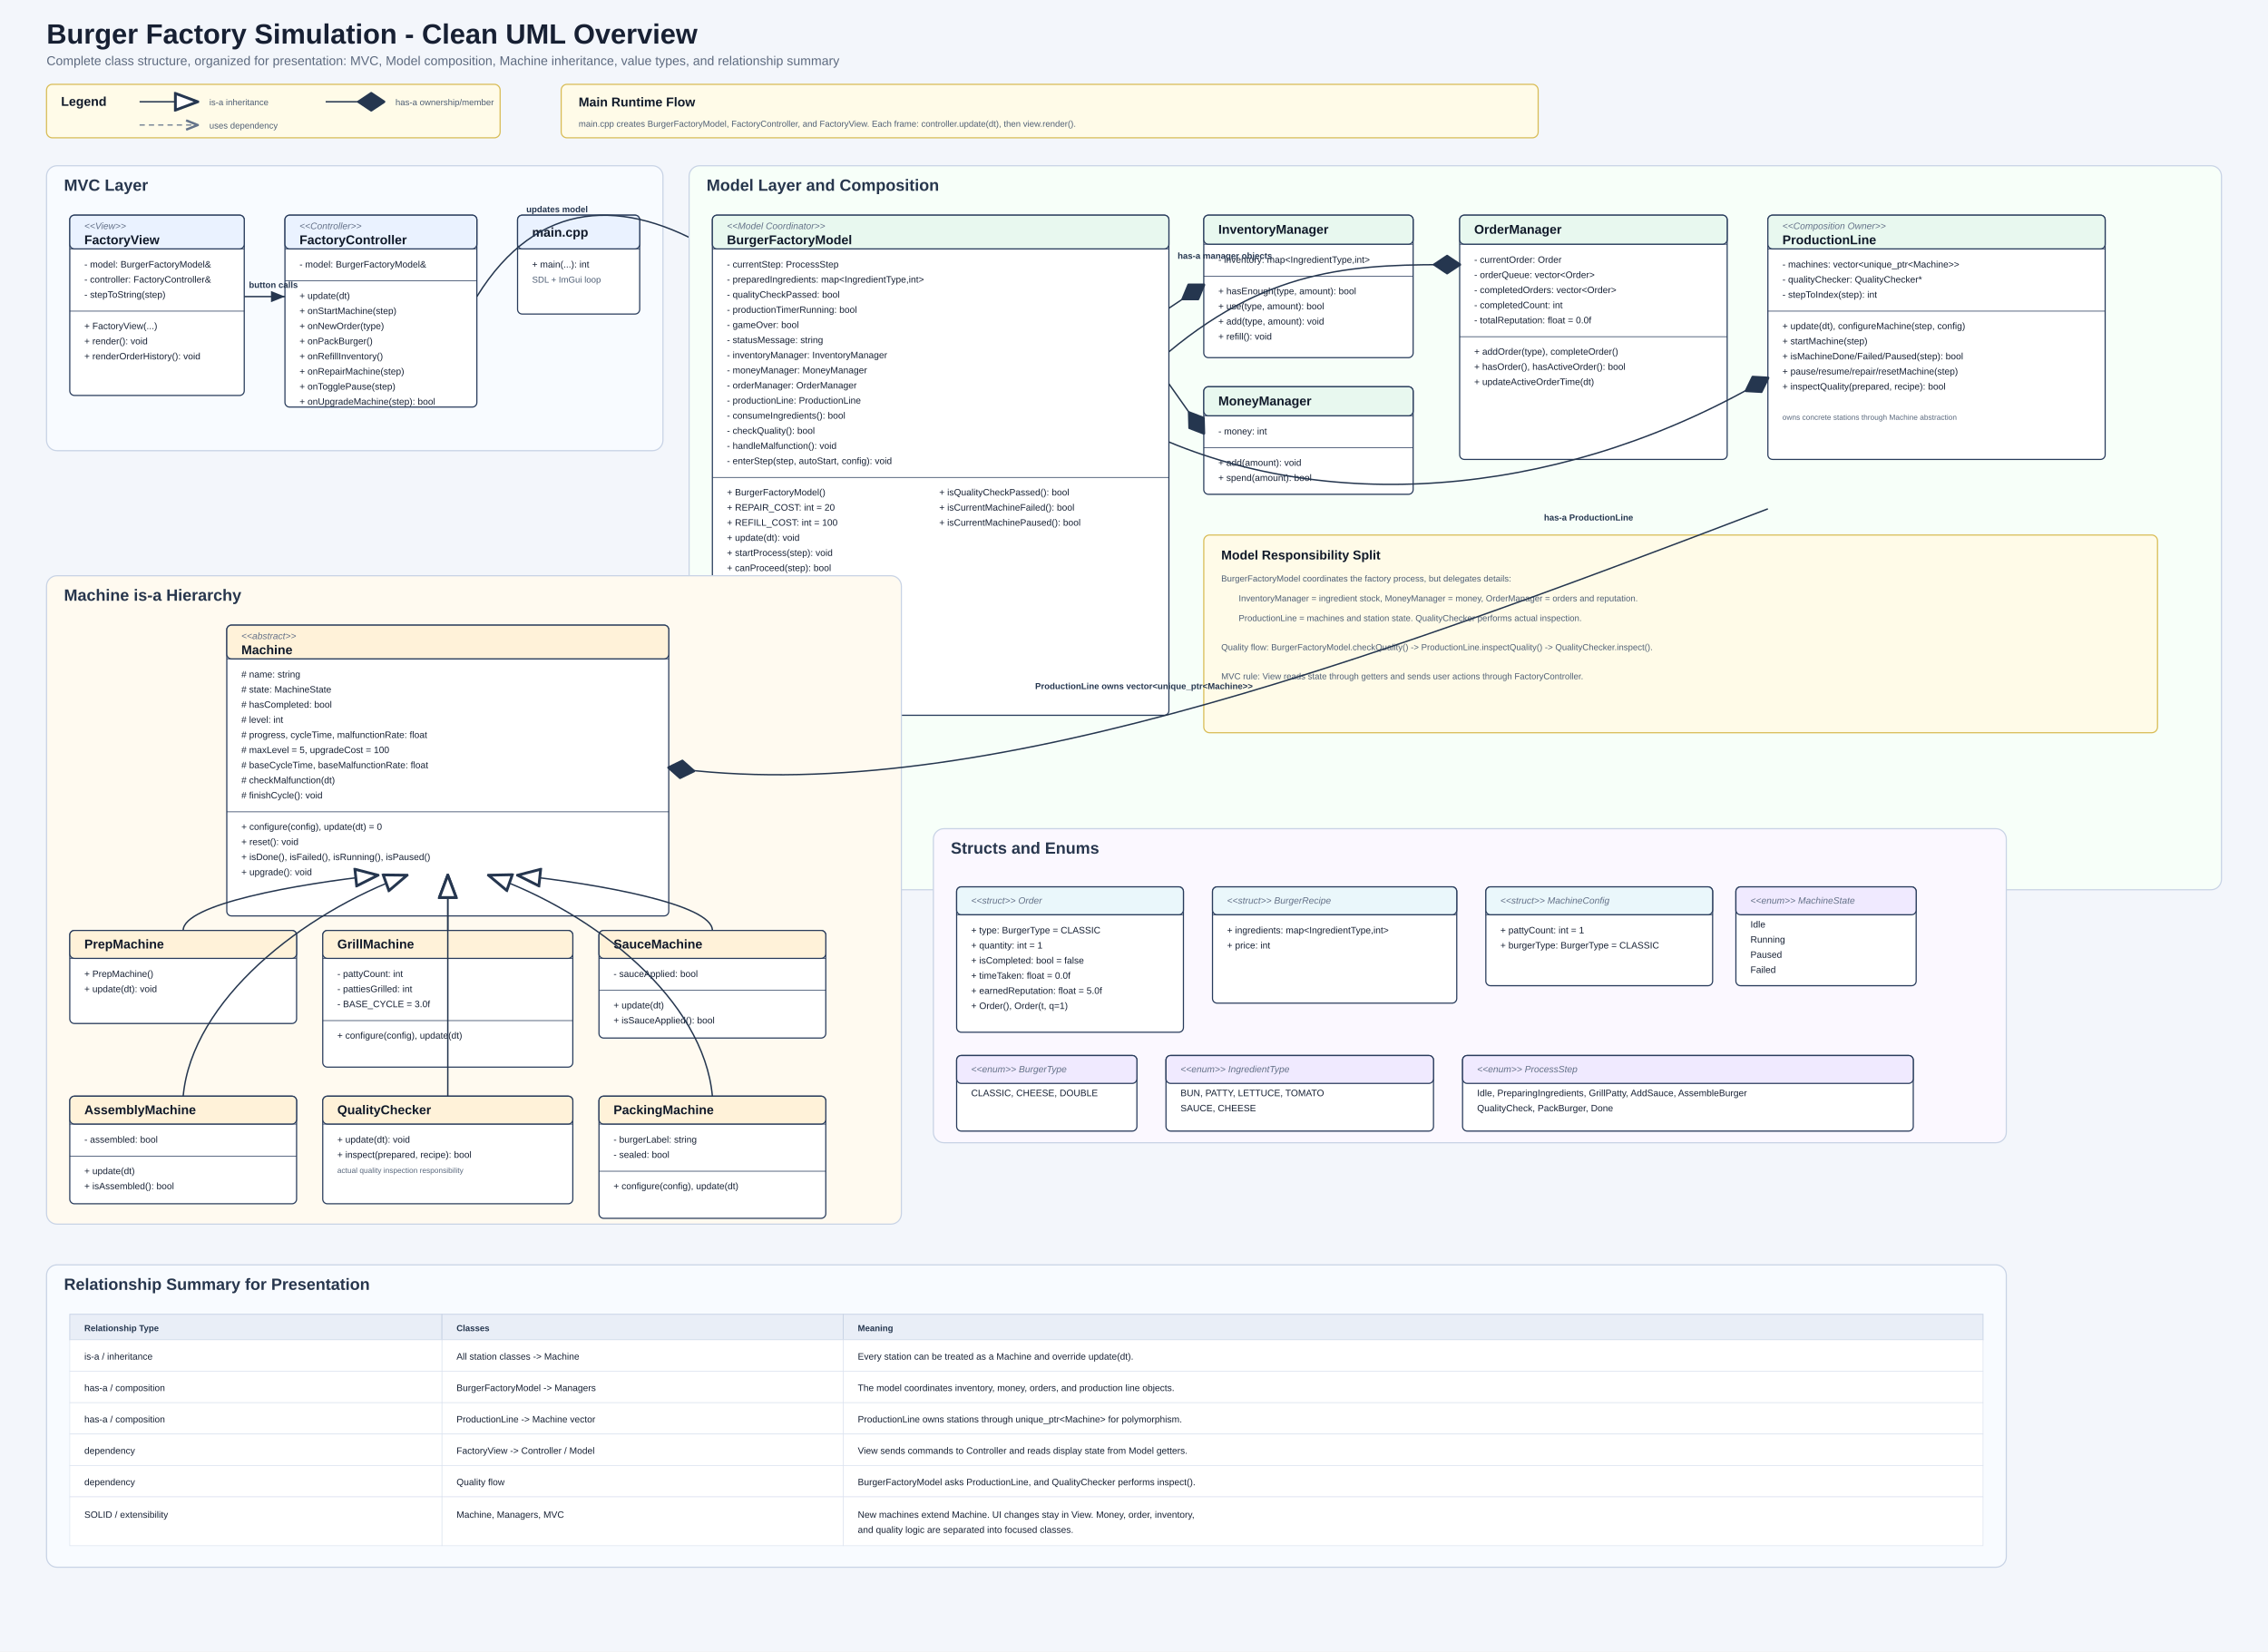
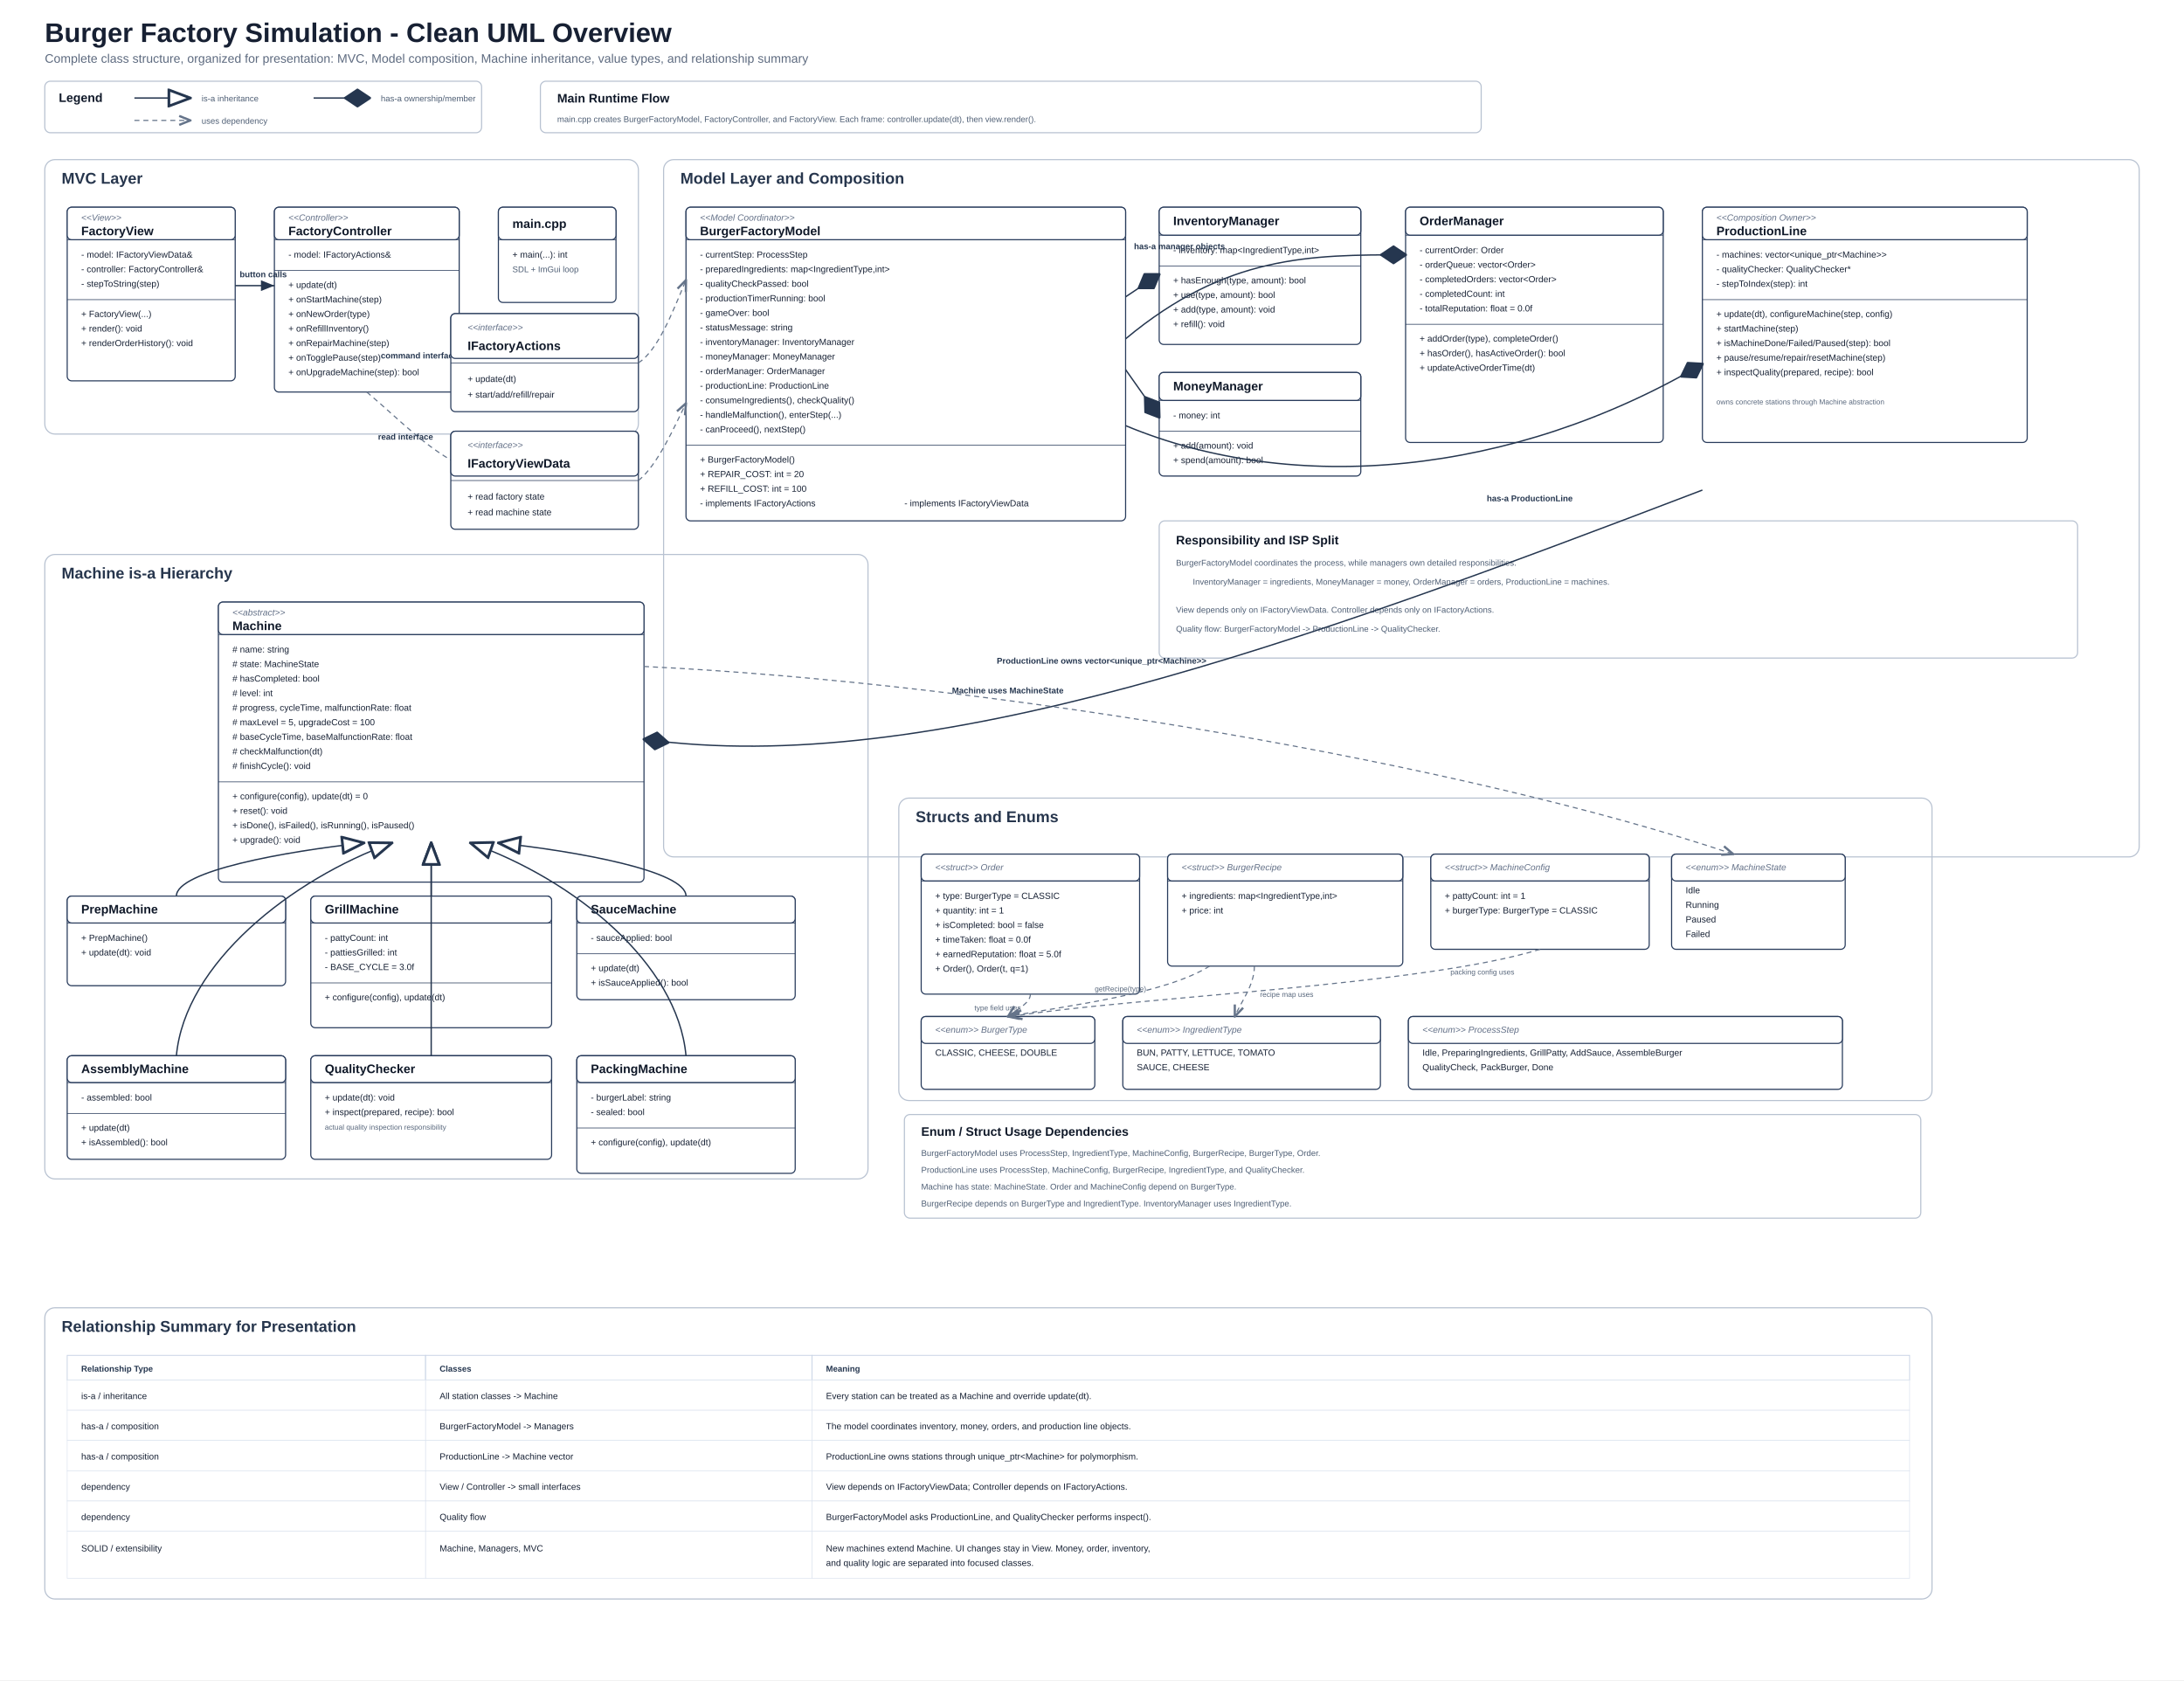
- <svg xmlns="http://www.w3.org/2000/svg" width="3900" height="2840" viewBox="0 0 3900 2840">
+ <svg xmlns="http://www.w3.org/2000/svg" width="3900" height="3000" viewBox="0 0 3900 3000">
  <defs>
    <style>
      text { font-family: Arial, Helvetica, sans-serif; fill: #172033; }
      .title { font-size: 48px; font-weight: 700; }
      .subtitle { font-size: 22px; fill: #5d6a7f; }
      .package-title { font-size: 28px; font-weight: 700; fill: #27364d; }
      .class-name { font-size: 22px; font-weight: 700; fill: #101929; }
      .stereo { font-size: 16px; font-style: italic; fill: #637087; }
      .member { font-size: 16px; fill: #182235; }
      .small { font-size: 15px; fill: #4e5e74; }
      .tiny { font-size: 13px; fill: #58677c; }
-       .package { fill: #f8fbff; stroke: #c8d3e5; stroke-width: 2; rx: 18; }
-       .package-model { fill: #f7fff9; }
-       .package-machine { fill: #fffaf0; }
-       .package-value { fill: #fbf8ff; }
+       .package { fill: none; stroke: #b8c2d1; stroke-width: 2; rx: 18; }
+       .package-model { fill: none; }
+       .package-machine { fill: none; }
+       .package-value { fill: none; }
      .box { fill: #ffffff; stroke: #293c5c; stroke-width: 2; rx: 8; }
      .head { stroke: #293c5c; stroke-width: 2; rx: 8; }
-       .head-mvc { fill: #eaf2ff; }
-       .head-model { fill: #e8f8ef; }
-       .head-machine { fill: #fff2d9; }
-       .head-value { fill: #f0eaff; }
-       .head-struct { fill: #eaf7fb; }
+       .head-mvc { fill: #ffffff; }
+       .head-model { fill: #ffffff; }
+       .head-machine { fill: #ffffff; }
+       .head-value { fill: #ffffff; }
+       .head-struct { fill: #ffffff; }
      .line { stroke: #293c5c; stroke-width: 1.2; }
      .arrow { stroke: #25364f; stroke-width: 2.4; fill: none; }
      .dep { stroke: #65748a; stroke-width: 2; fill: none; stroke-dasharray: 9 7; }
      .label { font-size: 15px; font-weight: 700; fill: #25364f; }
-       .note { fill: #fffbe8; stroke: #d8bc55; stroke-width: 2; rx: 10; }
-       .table-head { fill: #e9eef7; stroke: #c8d3e5; stroke-width: 1.5; }
+       .note { fill: #ffffff; stroke: #b8c2d1; stroke-width: 2; rx: 10; }
+       .table-head { fill: #ffffff; stroke: #c8d3e5; stroke-width: 1.5; }
      .table-row { fill: #ffffff; stroke: #d9e1ee; stroke-width: 1; }
    </style>
    <marker id="arrow" viewBox="0 0 12 10" refX="11" refY="5" markerWidth="12" markerHeight="10" orient="auto">
      <path d="M 1 1 L 11 5 L 1 9 Z" fill="#25364f" />
    </marker>
    <marker id="depArrow" viewBox="0 0 12 10" refX="11" refY="5" markerWidth="12" markerHeight="10" orient="auto">
      <path d="M 1 1 L 11 5 L 1 9" fill="none" stroke="#65748a" stroke-width="2" />
    </marker>
    <marker id="inherit" viewBox="0 0 18 14" refX="17" refY="7" markerWidth="18" markerHeight="14" orient="auto">
      <path d="M 17 7 L 1 1 L 1 13 Z" fill="#ffffff" stroke="#25364f" stroke-width="2" />
    </marker>
    <marker id="diamond" viewBox="0 0 20 14" refX="19" refY="7" markerWidth="20" markerHeight="14" orient="auto">
      <path d="M 1 7 L 10 1 L 19 7 L 10 13 Z" fill="#25364f" stroke="#25364f" stroke-width="2" />
    </marker>
  </defs>
-   <rect x="0" y="0" width="3900" height="2840" fill="#f3f6fb" />
+   <rect x="0" y="0" width="3900" height="3000" fill="#ffffff" />
  <text x="80" y="75" class="title">Burger Factory Simulation - Clean UML Overview</text>
  <text x="80" y="112" class="subtitle">Complete class structure, organized for presentation: MVC, Model composition, Machine inheritance, value types, and relationship summary</text>
  <rect x="80" y="145" width="780" height="92" class="note" />
  <text x="105" y="182" class="class-name">Legend</text>
  <line x1="240" y1="175" x2="340" y2="175" class="arrow" marker-end="url(#inherit)" />
  <text x="360" y="181" class="small">is-a inheritance</text>
  <line x1="560" y1="175" x2="660" y2="175" class="arrow" marker-end="url(#diamond)" />
  <text x="680" y="181" class="small">has-a ownership/member</text>
  <line x1="240" y1="215" x2="340" y2="215" class="dep" marker-end="url(#depArrow)" />
  <text x="360" y="221" class="small">uses dependency</text>
  <rect x="965" y="145" width="1680" height="92" class="note" />
  <text x="995" y="183" class="class-name">Main Runtime Flow</text>
  <text x="995" y="218" class="small">main.cpp creates BurgerFactoryModel, FactoryController, and FactoryView. Each frame: controller.update(dt), then view.render().</text>
  <rect x="80" y="285" width="1060" height="490" class="package" />
  <text x="110" y="328" class="package-title">MVC Layer</text>
  <g id="FactoryView">
    <rect x="120" y="370" width="300" height="310" class="box" />
    <rect x="120" y="370" width="300" height="58" class="head head-mvc" />
    <text x="145" y="394" class="stereo">&lt;&lt;View&gt;&gt;</text>
    <text x="145" y="420" class="class-name">FactoryView</text>
    <line x1="120" y1="428" x2="420" y2="428" class="line" />
-     <text x="145" y="460" class="member">- model: BurgerFactoryModel&amp;</text>
+     <text x="145" y="460" class="member">- model: IFactoryViewData&amp;</text>
    <text x="145" y="486" class="member">- controller: FactoryController&amp;</text>
    <text x="145" y="512" class="member">- stepToString(step)</text>
    <line x1="120" y1="535" x2="420" y2="535" class="line" />
    <text x="145" y="566" class="member">+ FactoryView(...)</text>
    <text x="145" y="592" class="member">+ render(): void</text>
    <text x="145" y="618" class="member">+ renderOrderHistory(): void</text>
  </g>
  <g id="FactoryController">
    <rect x="490" y="370" width="330" height="330" class="box" />
    <rect x="490" y="370" width="330" height="58" class="head head-mvc" />
    <text x="515" y="394" class="stereo">&lt;&lt;Controller&gt;&gt;</text>
    <text x="515" y="420" class="class-name">FactoryController</text>
    <line x1="490" y1="428" x2="820" y2="428" class="line" />
-     <text x="515" y="460" class="member">- model: BurgerFactoryModel&amp;</text>
+     <text x="515" y="460" class="member">- model: IFactoryActions&amp;</text>
    <line x1="490" y1="483" x2="820" y2="483" class="line" />
    <text x="515" y="514" class="member">+ update(dt)</text>
    <text x="515" y="540" class="member">+ onStartMachine(step)</text>
    <text x="515" y="566" class="member">+ onNewOrder(type)</text>
-     <text x="515" y="592" class="member">+ onPackBurger()</text>
-     <text x="515" y="618" class="member">+ onRefillInventory()</text>
-     <text x="515" y="644" class="member">+ onRepairMachine(step)</text>
-     <text x="515" y="670" class="member">+ onTogglePause(step)</text>
-     <text x="515" y="696" class="member">+ onUpgradeMachine(step): bool</text>
+     <text x="515" y="592" class="member">+ onRefillInventory()</text>
+     <text x="515" y="618" class="member">+ onRepairMachine(step)</text>
+     <text x="515" y="644" class="member">+ onTogglePause(step)</text>
+     <text x="515" y="670" class="member">+ onUpgradeMachine(step): bool</text>
  </g>
  <g id="MainCpp">
    <rect x="890" y="370" width="210" height="170" class="box" />
    <rect x="890" y="370" width="210" height="58" class="head head-mvc" />
    <text x="915" y="407" class="class-name">main.cpp</text>
    <line x1="890" y1="428" x2="1100" y2="428" class="line" />
    <text x="915" y="460" class="member">+ main(...): int</text>
    <text x="915" y="486" class="small">SDL + ImGui loop</text>
  </g>
  <path d="M 420 510 L 490 510" class="arrow" marker-end="url(#arrow)" />
  <text x="428" y="495" class="label">button calls</text>
-   <path d="M 820 510 C 925 340 1075 340 1225 430" class="arrow" marker-end="url(#arrow)" />
-   <text x="905" y="365" class="label">updates model</text>
+   <path d="M 655 700 C 720 755 760 800 830 835" class="dep" marker-end="url(#depArrow)" />
+   <text x="675" y="785" class="label">read interface</text>
+   <path d="M 820 610 C 820 635 825 650 830 650" class="dep" marker-end="url(#depArrow)" />
+   <text x="680" y="640" class="label">command interface</text>
+   <g id="FactoryInterfaces">
+     <rect x="805" y="560" width="335" height="175" class="box" />
+     <rect x="805" y="560" width="335" height="80" class="head head-model" />
+     <text x="835" y="590" class="stereo">&lt;&lt;interface&gt;&gt;</text>
+     <text x="835" y="625" class="class-name">IFactoryActions</text>
+     <line x1="805" y1="648" x2="1140" y2="648" class="line" />
+     <text x="835" y="682" class="member">+ update(dt)</text>
+     <text x="835" y="710" class="member">+ start/add/refill/repair</text>
+     <rect x="805" y="770" width="335" height="175" class="box" />
+     <rect x="805" y="770" width="335" height="80" class="head head-model" />
+     <text x="835" y="800" class="stereo">&lt;&lt;interface&gt;&gt;</text>
+     <text x="835" y="835" class="class-name">IFactoryViewData</text>
+     <line x1="805" y1="858" x2="1140" y2="858" class="line" />
+     <text x="835" y="892" class="member">+ read factory state</text>
+     <text x="835" y="920" class="member">+ read machine state</text>
+   </g>
  <rect x="1185" y="285" width="2635" height="1245" class="package package-model" />
  <text x="1215" y="328" class="package-title">Model Layer and Composition</text>
  <g id="BurgerFactoryModel">
-     <rect x="1225" y="370" width="785" height="860" class="box" />
+     <rect x="1225" y="370" width="785" height="560" class="box" />
    <rect x="1225" y="370" width="785" height="58" class="head head-model" />
    <text x="1250" y="394" class="stereo">&lt;&lt;Model Coordinator&gt;&gt;</text>
    <text x="1250" y="420" class="class-name">BurgerFactoryModel</text>
    <line x1="1225" y1="428" x2="2010" y2="428" class="line" />
    <text x="1250" y="460" class="member">- currentStep: ProcessStep</text>
    <text x="1250" y="486" class="member">- preparedIngredients: map&lt;IngredientType,int&gt;</text>
    <text x="1250" y="512" class="member">- qualityCheckPassed: bool</text>
    <text x="1250" y="538" class="member">- productionTimerRunning: bool</text>
    <text x="1250" y="564" class="member">- gameOver: bool</text>
    <text x="1250" y="590" class="member">- statusMessage: string</text>
    <text x="1250" y="616" class="member">- inventoryManager: InventoryManager</text>
    <text x="1250" y="642" class="member">- moneyManager: MoneyManager</text>
    <text x="1250" y="668" class="member">- orderManager: OrderManager</text>
    <text x="1250" y="694" class="member">- productionLine: ProductionLine</text>
-     <text x="1250" y="720" class="member">- consumeIngredients(): bool</text>
-     <text x="1250" y="746" class="member">- checkQuality(): bool</text>
-     <text x="1250" y="772" class="member">- handleMalfunction(): void</text>
-     <text x="1250" y="798" class="member">- enterStep(step, autoStart, config): void</text>
-     <line x1="1225" y1="821" x2="2010" y2="821" class="line" />
-     <text x="1250" y="852" class="member">+ BurgerFactoryModel()</text>
-     <text x="1250" y="878" class="member">+ REPAIR_COST: int = 20</text>
-     <text x="1250" y="904" class="member">+ REFILL_COST: int = 100</text>
-     <text x="1250" y="930" class="member">+ update(dt): void</text>
-     <text x="1250" y="956" class="member">+ startProcess(step): void</text>
-     <text x="1250" y="982" class="member">+ canProceed(step): bool</text>
-     <text x="1250" y="1008" class="member">+ nextStep(): void</text>
-     <text x="1250" y="1034" class="member">+ addOrder(type): void</text>
-     <text x="1250" y="1060" class="member">+ packBurger(): void</text>
-     <text x="1250" y="1086" class="member">+ repairMachine(step): bool</text>
-     <text x="1250" y="1112" class="member">+ togglePauseMachine(step): void</text>
-     <text x="1250" y="1138" class="member">+ refillInventory(): void</text>
-     <text x="1250" y="1164" class="member">+ upgradeMachine(step): bool</text>
-     <text x="1250" y="1190" class="member">+ hasOrder(): bool</text>
-     <text x="1250" y="1216" class="member">+ isGameOver(): bool</text>
-     <text x="1615" y="852" class="member">+ isQualityCheckPassed(): bool</text>
-     <text x="1615" y="878" class="member">+ isCurrentMachineFailed(): bool</text>
-     <text x="1615" y="904" class="member">+ isCurrentMachinePaused(): bool</text>
-   </g>
+     <text x="1250" y="720" class="member">- consumeIngredients(), checkQuality()</text>
+     <text x="1250" y="746" class="member">- handleMalfunction(), enterStep(...)</text>
+     <text x="1250" y="772" class="member">- canProceed(), nextStep()</text>
+     <line x1="1225" y1="795" x2="2010" y2="795" class="line" />
+     <text x="1250" y="826" class="member">+ BurgerFactoryModel()</text>
+     <text x="1250" y="852" class="member">+ REPAIR_COST: int = 20</text>
+     <text x="1250" y="878" class="member">+ REFILL_COST: int = 100</text>
+     <text x="1250" y="904" class="member">- implements IFactoryActions</text>
+     <text x="1615" y="904" class="member">- implements IFactoryViewData</text>
+   </g>
+   <path d="M 1140 648 C 1175 625 1200 560 1225 500" class="dep" marker-end="url(#depArrow)" />
+   <path d="M 1140 858 C 1175 830 1205 760 1225 720" class="dep" marker-end="url(#depArrow)" />
  <g id="Managers">
    <rect x="2070" y="370" width="360" height="245" class="box" />
    <rect x="2070" y="370" width="360" height="50" class="head head-model" />
    <text x="2095" y="402" class="class-name">InventoryManager</text>
    <line x1="2070" y1="420" x2="2430" y2="420" class="line" />
    <text x="2095" y="452" class="member">- inventory: map&lt;IngredientType,int&gt;</text>
    <line x1="2070" y1="475" x2="2430" y2="475" class="line" />
    <text x="2095" y="506" class="member">+ hasEnough(type, amount): bool</text>
    <text x="2095" y="532" class="member">+ use(type, amount): bool</text>
    <text x="2095" y="558" class="member">+ add(type, amount): void</text>
    <text x="2095" y="584" class="member">+ refill(): void</text>
    <rect x="2070" y="665" width="360" height="185" class="box" />
    <rect x="2070" y="665" width="360" height="50" class="head head-model" />
    <text x="2095" y="697" class="class-name">MoneyManager</text>
    <line x1="2070" y1="715" x2="2430" y2="715" class="line" />
    <text x="2095" y="747" class="member">- money: int</text>
    <line x1="2070" y1="770" x2="2430" y2="770" class="line" />
    <text x="2095" y="801" class="member">+ add(amount): void</text>
    <text x="2095" y="827" class="member">+ spend(amount): bool</text>
  </g>
  <g id="OrderManager">
    <rect x="2510" y="370" width="460" height="420" class="box" />
    <rect x="2510" y="370" width="460" height="50" class="head head-model" />
    <text x="2535" y="402" class="class-name">OrderManager</text>
    <line x1="2510" y1="420" x2="2970" y2="420" class="line" />
    <text x="2535" y="452" class="member">- currentOrder: Order</text>
    <text x="2535" y="478" class="member">- orderQueue: vector&lt;Order&gt;</text>
    <text x="2535" y="504" class="member">- completedOrders: vector&lt;Order&gt;</text>
    <text x="2535" y="530" class="member">- completedCount: int</text>
    <text x="2535" y="556" class="member">- totalReputation: float = 0.0f</text>
    <line x1="2510" y1="579" x2="2970" y2="579" class="line" />
    <text x="2535" y="610" class="member">+ addOrder(type), completeOrder()</text>
    <text x="2535" y="636" class="member">+ hasOrder(), hasActiveOrder(): bool</text>
    <text x="2535" y="662" class="member">+ updateActiveOrderTime(dt)</text>
  </g>
  <g id="ProductionLine">
    <rect x="3040" y="370" width="580" height="420" class="box" />
    <rect x="3040" y="370" width="580" height="58" class="head head-model" />
    <text x="3065" y="394" class="stereo">&lt;&lt;Composition Owner&gt;&gt;</text>
    <text x="3065" y="420" class="class-name">ProductionLine</text>
    <line x1="3040" y1="428" x2="3620" y2="428" class="line" />
    <text x="3065" y="460" class="member">- machines: vector&lt;unique_ptr&lt;Machine&gt;&gt;</text>
    <text x="3065" y="486" class="member">- qualityChecker: QualityChecker*</text>
    <text x="3065" y="512" class="member">- stepToIndex(step): int</text>
    <line x1="3040" y1="535" x2="3620" y2="535" class="line" />
    <text x="3065" y="566" class="member">+ update(dt), configureMachine(step, config)</text>
    <text x="3065" y="592" class="member">+ startMachine(step)</text>
    <text x="3065" y="618" class="member">+ isMachineDone/Failed/Paused(step): bool</text>
    <text x="3065" y="644" class="member">+ pause/resume/repair/resetMachine(step)</text>
    <text x="3065" y="670" class="member">+ inspectQuality(prepared, recipe): bool</text>
    <text x="3065" y="722" class="tiny">owns concrete stations through Machine abstraction</text>
  </g>
  <path d="M 2010 530 L 2070 490" class="arrow" marker-end="url(#diamond)" />
  <path d="M 2010 660 L 2070 745" class="arrow" marker-end="url(#diamond)" />
  <path d="M 2010 605 C 2190 455 2340 455 2510 455" class="arrow" marker-end="url(#diamond)" />
  <path d="M 2010 760 C 2310 885 2700 850 3040 650" class="arrow" marker-end="url(#diamond)" />
  <text x="2025" y="445" class="label">has-a manager objects</text>
  <text x="2655" y="895" class="label">has-a ProductionLine</text>
-   <rect x="2070" y="920" width="1640" height="340" class="note" />
-   <text x="2100" y="962" class="class-name">Model Responsibility Split</text>
-   <text x="2100" y="1000" class="small">BurgerFactoryModel coordinates the factory process, but delegates details:</text>
-   <text x="2130" y="1034" class="small">InventoryManager = ingredient stock, MoneyManager = money, OrderManager = orders and reputation.</text>
-   <text x="2130" y="1068" class="small">ProductionLine = machines and station state. QualityChecker performs actual inspection.</text>
-   <text x="2100" y="1118" class="small">Quality flow: BurgerFactoryModel.checkQuality() -&gt; ProductionLine.inspectQuality() -&gt; QualityChecker.inspect().</text>
-   <text x="2100" y="1168" class="small">MVC rule: View reads state through getters and sends user actions through FactoryController.</text>
+   <rect x="2070" y="930" width="1640" height="245" class="note" />
+   <text x="2100" y="972" class="class-name">Responsibility and ISP Split</text>
+   <text x="2100" y="1010" class="small">BurgerFactoryModel coordinates the process, while managers own detailed responsibilities.</text>
+   <text x="2130" y="1044" class="small">InventoryManager = ingredients, MoneyManager = money, OrderManager = orders, ProductionLine = machines.</text>
+   <text x="2100" y="1094" class="small">View depends only on IFactoryViewData. Controller depends only on IFactoryActions.</text>
+   <text x="2100" y="1128" class="small">Quality flow: BurgerFactoryModel -&gt; ProductionLine -&gt; QualityChecker.</text>
  <g id="MachineHierarchyGroup" transform="translate(0,140)">
    <rect x="80" y="850" width="1470" height="1115" class="package package-machine" />
    <text x="110" y="893" class="package-title">Machine is-a Hierarchy</text>
    <g id="Machine">
      <rect x="390" y="935" width="760" height="500" class="box" />
      <rect x="390" y="935" width="760" height="58" class="head head-machine" />
      <text x="415" y="959" class="stereo">&lt;&lt;abstract&gt;&gt;</text>
      <text x="415" y="985" class="class-name">Machine</text>
      <line x1="390" y1="993" x2="1150" y2="993" class="line" />
      <text x="415" y="1025" class="member"># name: string</text>
      <text x="415" y="1051" class="member"># state: MachineState</text>
      <text x="415" y="1077" class="member"># hasCompleted: bool</text>
      <text x="415" y="1103" class="member"># level: int</text>
      <text x="415" y="1129" class="member"># progress, cycleTime, malfunctionRate: float</text>
      <text x="415" y="1155" class="member"># maxLevel = 5, upgradeCost = 100</text>
      <text x="415" y="1181" class="member"># baseCycleTime, baseMalfunctionRate: float</text>
      <text x="415" y="1207" class="member"># checkMalfunction(dt)</text>
      <text x="415" y="1233" class="member"># finishCycle(): void</text>
      <line x1="390" y1="1256" x2="1150" y2="1256" class="line" />
      <text x="415" y="1287" class="member">+ configure(config), update(dt) = 0</text>
      <text x="415" y="1313" class="member">+ reset(): void</text>
      <text x="415" y="1339" class="member">+ isDone(), isFailed(), isRunning(), isPaused()</text>
      <text x="415" y="1365" class="member">+ upgrade(): void</text>
    </g>
    <g id="MachineChildren">
      <rect x="120" y="1460" width="390" height="160" class="box" />
      <rect x="120" y="1460" width="390" height="48" class="head head-machine" />
      <text x="145" y="1491" class="class-name">PrepMachine</text>
      <line x1="120" y1="1508" x2="510" y2="1508" class="line" />
      <text x="145" y="1540" class="member">+ PrepMachine()</text>
      <text x="145" y="1566" class="member">+ update(dt): void</text>
      <rect x="555" y="1460" width="430" height="235" class="box" />
      <rect x="555" y="1460" width="430" height="48" class="head head-machine" />
      <text x="580" y="1491" class="class-name">GrillMachine</text>
      <line x1="555" y1="1508" x2="985" y2="1508" class="line" />
      <text x="580" y="1540" class="member">- pattyCount: int</text>
      <text x="580" y="1566" class="member">- pattiesGrilled: int</text>
      <text x="580" y="1592" class="member">- BASE_CYCLE = 3.0f</text>
      <line x1="555" y1="1615" x2="985" y2="1615" class="line" />
      <text x="580" y="1646" class="member">+ configure(config), update(dt)</text>
      <rect x="1030" y="1460" width="390" height="185" class="box" />
      <rect x="1030" y="1460" width="390" height="48" class="head head-machine" />
      <text x="1055" y="1491" class="class-name">SauceMachine</text>
      <line x1="1030" y1="1508" x2="1420" y2="1508" class="line" />
      <text x="1055" y="1540" class="member">- sauceApplied: bool</text>
      <line x1="1030" y1="1563" x2="1420" y2="1563" class="line" />
      <text x="1055" y="1594" class="member">+ update(dt)</text>
      <text x="1055" y="1620" class="member">+ isSauceApplied(): bool</text>
      <rect x="120" y="1745" width="390" height="185" class="box" />
      <rect x="120" y="1745" width="390" height="48" class="head head-machine" />
      <text x="145" y="1776" class="class-name">AssemblyMachine</text>
      <line x1="120" y1="1793" x2="510" y2="1793" class="line" />
      <text x="145" y="1825" class="member">- assembled: bool</text>
      <line x1="120" y1="1848" x2="510" y2="1848" class="line" />
      <text x="145" y="1879" class="member">+ update(dt)</text>
      <text x="145" y="1905" class="member">+ isAssembled(): bool</text>
      <rect x="555" y="1745" width="430" height="185" class="box" />
      <rect x="555" y="1745" width="430" height="48" class="head head-machine" />
      <text x="580" y="1776" class="class-name">QualityChecker</text>
      <line x1="555" y1="1793" x2="985" y2="1793" class="line" />
      <text x="580" y="1825" class="member">+ update(dt): void</text>
      <text x="580" y="1851" class="member">+ inspect(prepared, recipe): bool</text>
      <text x="580" y="1877" class="tiny">actual quality inspection responsibility</text>
      <rect x="1030" y="1745" width="390" height="210" class="box" />
      <rect x="1030" y="1745" width="390" height="48" class="head head-machine" />
      <text x="1055" y="1776" class="class-name">PackingMachine</text>
      <line x1="1030" y1="1793" x2="1420" y2="1793" class="line" />
      <text x="1055" y="1825" class="member">- burgerLabel: string</text>
      <text x="1055" y="1851" class="member">- sealed: bool</text>
      <line x1="1030" y1="1874" x2="1420" y2="1874" class="line" />
      <text x="1055" y="1905" class="member">+ configure(config), update(dt)</text>
    </g>
    <path d="M 315 1460 C 315 1415 510 1380 650 1365" class="arrow" marker-end="url(#inherit)" />
    <path d="M 770 1460 C 770 1425 770 1400 770 1365" class="arrow" marker-end="url(#inherit)" />
    <path d="M 1225 1460 C 1225 1415 1030 1380 890 1365" class="arrow" marker-end="url(#inherit)" />
    <path d="M 315 1745 C 330 1580 520 1430 700 1365" class="arrow" marker-end="url(#inherit)" />
    <path d="M 770 1745 C 770 1605 770 1500 770 1365" class="arrow" marker-end="url(#inherit)" />
    <path d="M 1225 1745 C 1210 1580 1025 1430 840 1365" class="arrow" marker-end="url(#inherit)" />
    <path d="M 3040 735 C 2320 1010 1660 1250 1150 1180" class="arrow" marker-end="url(#diamond)" />
    <text x="1780" y="1045" class="label">ProductionLine owns vector&lt;unique_ptr&lt;Machine&gt;&gt;</text>
  </g>
  <rect x="1605" y="1425" width="1845" height="540" class="package package-value" />
  <text x="1635" y="1468" class="package-title">Structs and Enums</text>
  <g id="Structs">
    <rect x="1645" y="1525" width="390" height="250" class="box" />
    <rect x="1645" y="1525" width="390" height="48" class="head head-struct" />
    <text x="1670" y="1554" class="stereo">&lt;&lt;struct&gt;&gt; Order</text>
    <line x1="1645" y1="1573" x2="2035" y2="1573" class="line" />
    <text x="1670" y="1605" class="member">+ type: BurgerType = CLASSIC</text>
    <text x="1670" y="1631" class="member">+ quantity: int = 1</text>
    <text x="1670" y="1657" class="member">+ isCompleted: bool = false</text>
    <text x="1670" y="1683" class="member">+ timeTaken: float = 0.0f</text>
    <text x="1670" y="1709" class="member">+ earnedReputation: float = 5.0f</text>
    <text x="1670" y="1735" class="member">+ Order(), Order(t, q=1)</text>
    <rect x="2085" y="1525" width="420" height="200" class="box" />
    <rect x="2085" y="1525" width="420" height="48" class="head head-struct" />
    <text x="2110" y="1554" class="stereo">&lt;&lt;struct&gt;&gt; BurgerRecipe</text>
    <line x1="2085" y1="1573" x2="2505" y2="1573" class="line" />
    <text x="2110" y="1605" class="member">+ ingredients: map&lt;IngredientType,int&gt;</text>
    <text x="2110" y="1631" class="member">+ price: int</text>
    <rect x="2555" y="1525" width="390" height="170" class="box" />
    <rect x="2555" y="1525" width="390" height="48" class="head head-struct" />
    <text x="2580" y="1554" class="stereo">&lt;&lt;struct&gt;&gt; MachineConfig</text>
    <line x1="2555" y1="1573" x2="2945" y2="1573" class="line" />
    <text x="2580" y="1605" class="member">+ pattyCount: int = 1</text>
    <text x="2580" y="1631" class="member">+ burgerType: BurgerType = CLASSIC</text>
  </g>
  <g id="Enums">
    <rect x="1645" y="1815" width="310" height="130" class="box" />
    <rect x="1645" y="1815" width="310" height="48" class="head head-value" />
    <text x="1670" y="1844" class="stereo">&lt;&lt;enum&gt;&gt; BurgerType</text>
    <text x="1670" y="1885" class="member">CLASSIC, CHEESE, DOUBLE</text>
    <rect x="2005" y="1815" width="460" height="130" class="box" />
    <rect x="2005" y="1815" width="460" height="48" class="head head-value" />
    <text x="2030" y="1844" class="stereo">&lt;&lt;enum&gt;&gt; IngredientType</text>
    <text x="2030" y="1885" class="member">BUN, PATTY, LETTUCE, TOMATO</text>
    <text x="2030" y="1911" class="member">SAUCE, CHEESE</text>
    <rect x="2515" y="1815" width="775" height="130" class="box" />
    <rect x="2515" y="1815" width="775" height="48" class="head head-value" />
    <text x="2540" y="1844" class="stereo">&lt;&lt;enum&gt;&gt; ProcessStep</text>
    <text x="2540" y="1885" class="member">Idle, PreparingIngredients, GrillPatty, AddSauce, AssembleBurger</text>
    <text x="2540" y="1911" class="member">QualityCheck, PackBurger, Done</text>
    <rect x="2985" y="1525" width="310" height="170" class="box" />
    <rect x="2985" y="1525" width="310" height="48" class="head head-value" />
    <text x="3010" y="1554" class="stereo">&lt;&lt;enum&gt;&gt; MachineState</text>
    <text x="3010" y="1595" class="member">Idle</text>
    <text x="3010" y="1621" class="member">Running</text>
    <text x="3010" y="1647" class="member">Paused</text>
    <text x="3010" y="1673" class="member">Failed</text>
  </g>
-   <g id="RelationshipSummaryGroup" transform="translate(0,140)">
+   <path d="M 1840 1775 C 1840 1790 1820 1800 1800 1815" class="dep" marker-end="url(#depArrow)" />
+   <text x="1740" y="1804" class="tiny">type field uses</text>
+   <path d="M 2240 1725 C 2240 1760 2215 1790 2205 1815" class="dep" marker-end="url(#depArrow)" />
+   <text x="2250" y="1780" class="tiny">recipe map uses</text>
+   <path d="M 2160 1725 C 2080 1775 1910 1795 1800 1815" class="dep" marker-end="url(#depArrow)" />
+   <text x="1955" y="1770" class="tiny">getRecipe(type)</text>
+   <path d="M 2750 1695 C 2540 1760 2025 1780 1805 1815" class="dep" marker-end="url(#depArrow)" />
+   <text x="2590" y="1740" class="tiny">packing config uses</text>
+   <path d="M 1150 1190 C 1780 1220 2620 1365 3095 1525" class="dep" marker-end="url(#depArrow)" />
+   <text x="1700" y="1238" class="label">Machine uses MachineState</text>
+   <g id="ValueTypeUsage">
+     <rect x="1615" y="1990" width="1815" height="185" class="note" />
+     <text x="1645" y="2028" class="class-name">Enum / Struct Usage Dependencies</text>
+     <text x="1645" y="2064" class="small">BurgerFactoryModel uses ProcessStep, IngredientType, MachineConfig, BurgerRecipe, BurgerType, Order.</text>
+     <text x="1645" y="2094" class="small">ProductionLine uses ProcessStep, MachineConfig, BurgerRecipe, IngredientType, and QualityChecker.</text>
+     <text x="1645" y="2124" class="small">Machine has state: MachineState. Order and MachineConfig depend on BurgerType.</text>
+     <text x="1645" y="2154" class="small">BurgerRecipe depends on BurgerType and IngredientType. InventoryManager uses IngredientType.</text>
+   </g>
+   <g id="RelationshipSummaryGroup" transform="translate(0,300)">
    <rect x="80" y="2035" width="3370" height="520" class="package" />
    <text x="110" y="2078" class="package-title">Relationship Summary for Presentation</text>
    <rect x="120" y="2120" width="640" height="44" class="table-head" />
    <rect x="760" y="2120" width="690" height="44" class="table-head" />
    <rect x="1450" y="2120" width="1960" height="44" class="table-head" />
    <text x="145" y="2149" class="label">Relationship Type</text>
    <text x="785" y="2149" class="label">Classes</text>
    <text x="1475" y="2149" class="label">Meaning</text>
    <rect x="120" y="2164" width="640" height="54" class="table-row" />
    <rect x="760" y="2164" width="690" height="54" class="table-row" />
    <rect x="1450" y="2164" width="1960" height="54" class="table-row" />
    <text x="145" y="2198" class="member">is-a / inheritance</text>
    <text x="785" y="2198" class="member">All station classes -&gt; Machine</text>
    <text x="1475" y="2198" class="member">Every station can be treated as a Machine and override update(dt).</text>
    <rect x="120" y="2218" width="640" height="54" class="table-row" />
    <rect x="760" y="2218" width="690" height="54" class="table-row" />
    <rect x="1450" y="2218" width="1960" height="54" class="table-row" />
    <text x="145" y="2252" class="member">has-a / composition</text>
    <text x="785" y="2252" class="member">BurgerFactoryModel -&gt; Managers</text>
    <text x="1475" y="2252" class="member">The model coordinates inventory, money, orders, and production line objects.</text>
    <rect x="120" y="2272" width="640" height="54" class="table-row" />
    <rect x="760" y="2272" width="690" height="54" class="table-row" />
    <rect x="1450" y="2272" width="1960" height="54" class="table-row" />
    <text x="145" y="2306" class="member">has-a / composition</text>
    <text x="785" y="2306" class="member">ProductionLine -&gt; Machine vector</text>
    <text x="1475" y="2306" class="member">ProductionLine owns stations through unique_ptr&lt;Machine&gt; for polymorphism.</text>
    <rect x="120" y="2326" width="640" height="54" class="table-row" />
    <rect x="760" y="2326" width="690" height="54" class="table-row" />
    <rect x="1450" y="2326" width="1960" height="54" class="table-row" />
    <text x="145" y="2360" class="member">dependency</text>
-     <text x="785" y="2360" class="member">FactoryView -&gt; Controller / Model</text>
-     <text x="1475" y="2360" class="member">View sends commands to Controller and reads display state from Model getters.</text>
+     <text x="785" y="2360" class="member">View / Controller -&gt; small interfaces</text>
+     <text x="1475" y="2360" class="member">View depends on IFactoryViewData; Controller depends on IFactoryActions.</text>
    <rect x="120" y="2380" width="640" height="54" class="table-row" />
    <rect x="760" y="2380" width="690" height="54" class="table-row" />
    <rect x="1450" y="2380" width="1960" height="54" class="table-row" />
    <text x="145" y="2414" class="member">dependency</text>
    <text x="785" y="2414" class="member">Quality flow</text>
    <text x="1475" y="2414" class="member">BurgerFactoryModel asks ProductionLine, and QualityChecker performs inspect().</text>
    <rect x="120" y="2434" width="640" height="84" class="table-row" />
    <rect x="760" y="2434" width="690" height="84" class="table-row" />
    <rect x="1450" y="2434" width="1960" height="84" class="table-row" />
    <text x="145" y="2470" class="member">SOLID / extensibility</text>
    <text x="785" y="2470" class="member">Machine, Managers, MVC</text>
    <text x="1475" y="2470" class="member">New machines extend Machine. UI changes stay in View. Money, order, inventory,</text>
    <text x="1475" y="2496" class="member">and quality logic are separated into focused classes.</text>
  </g>
</svg>
